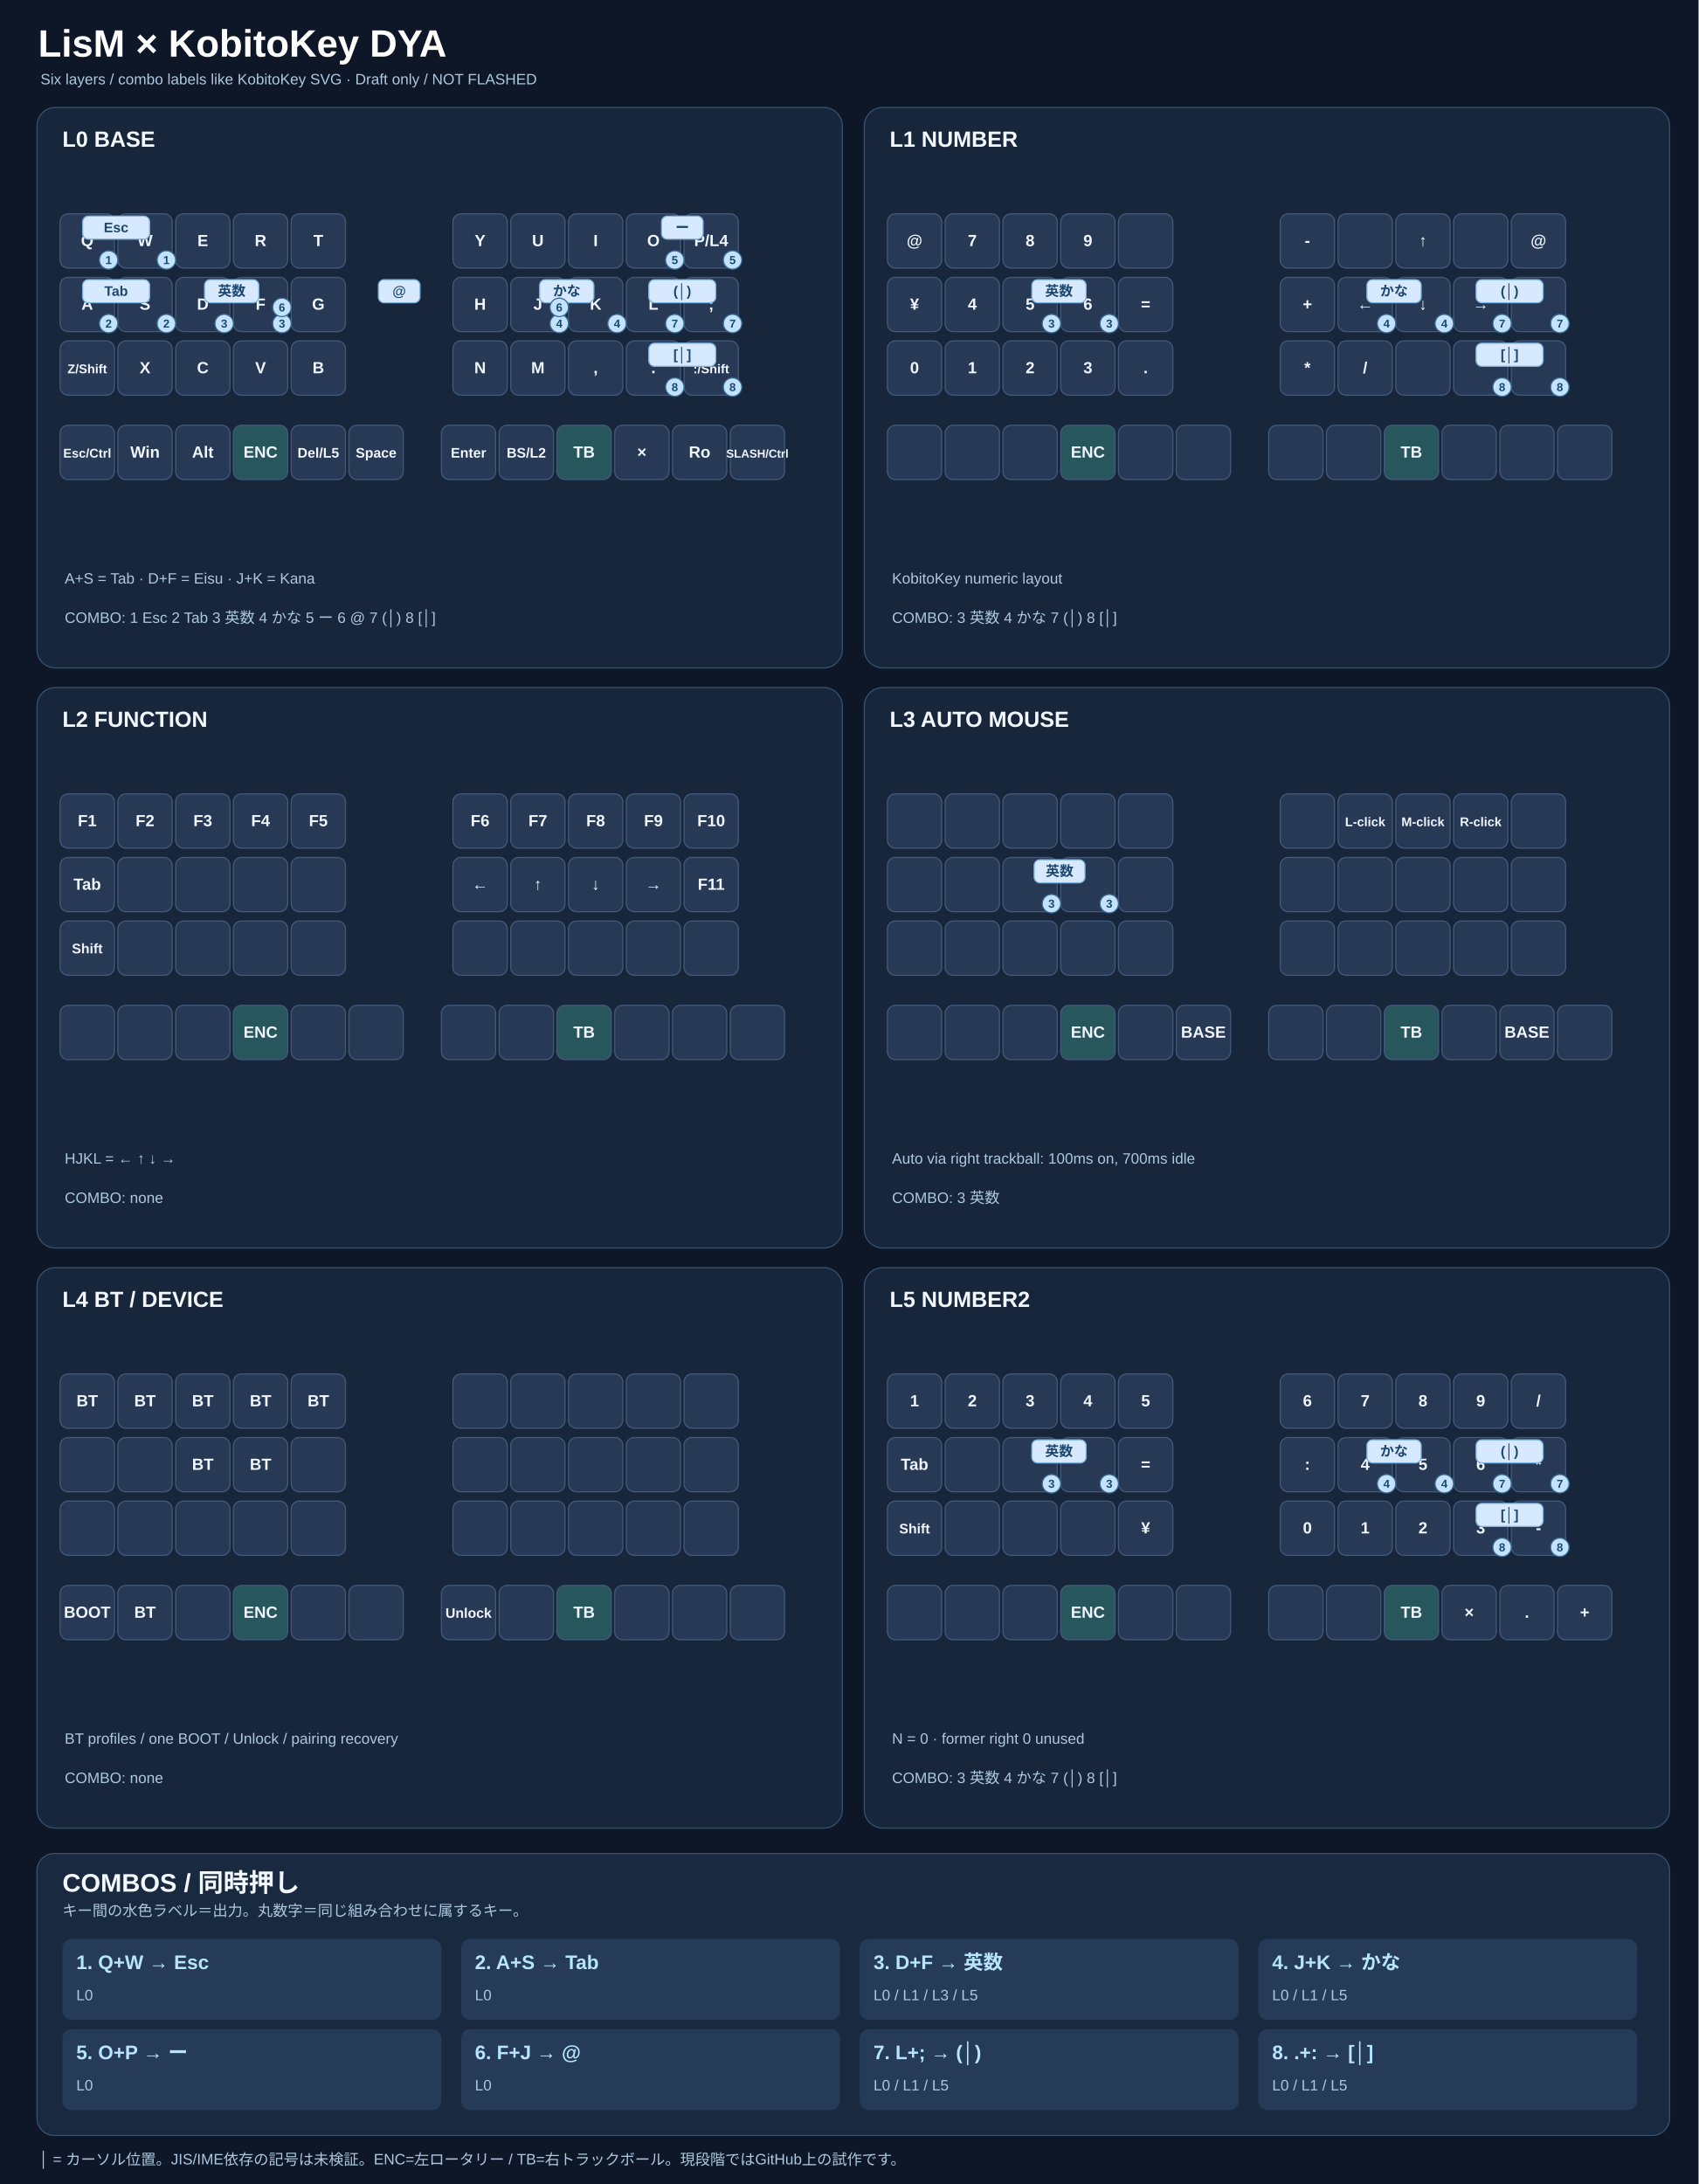
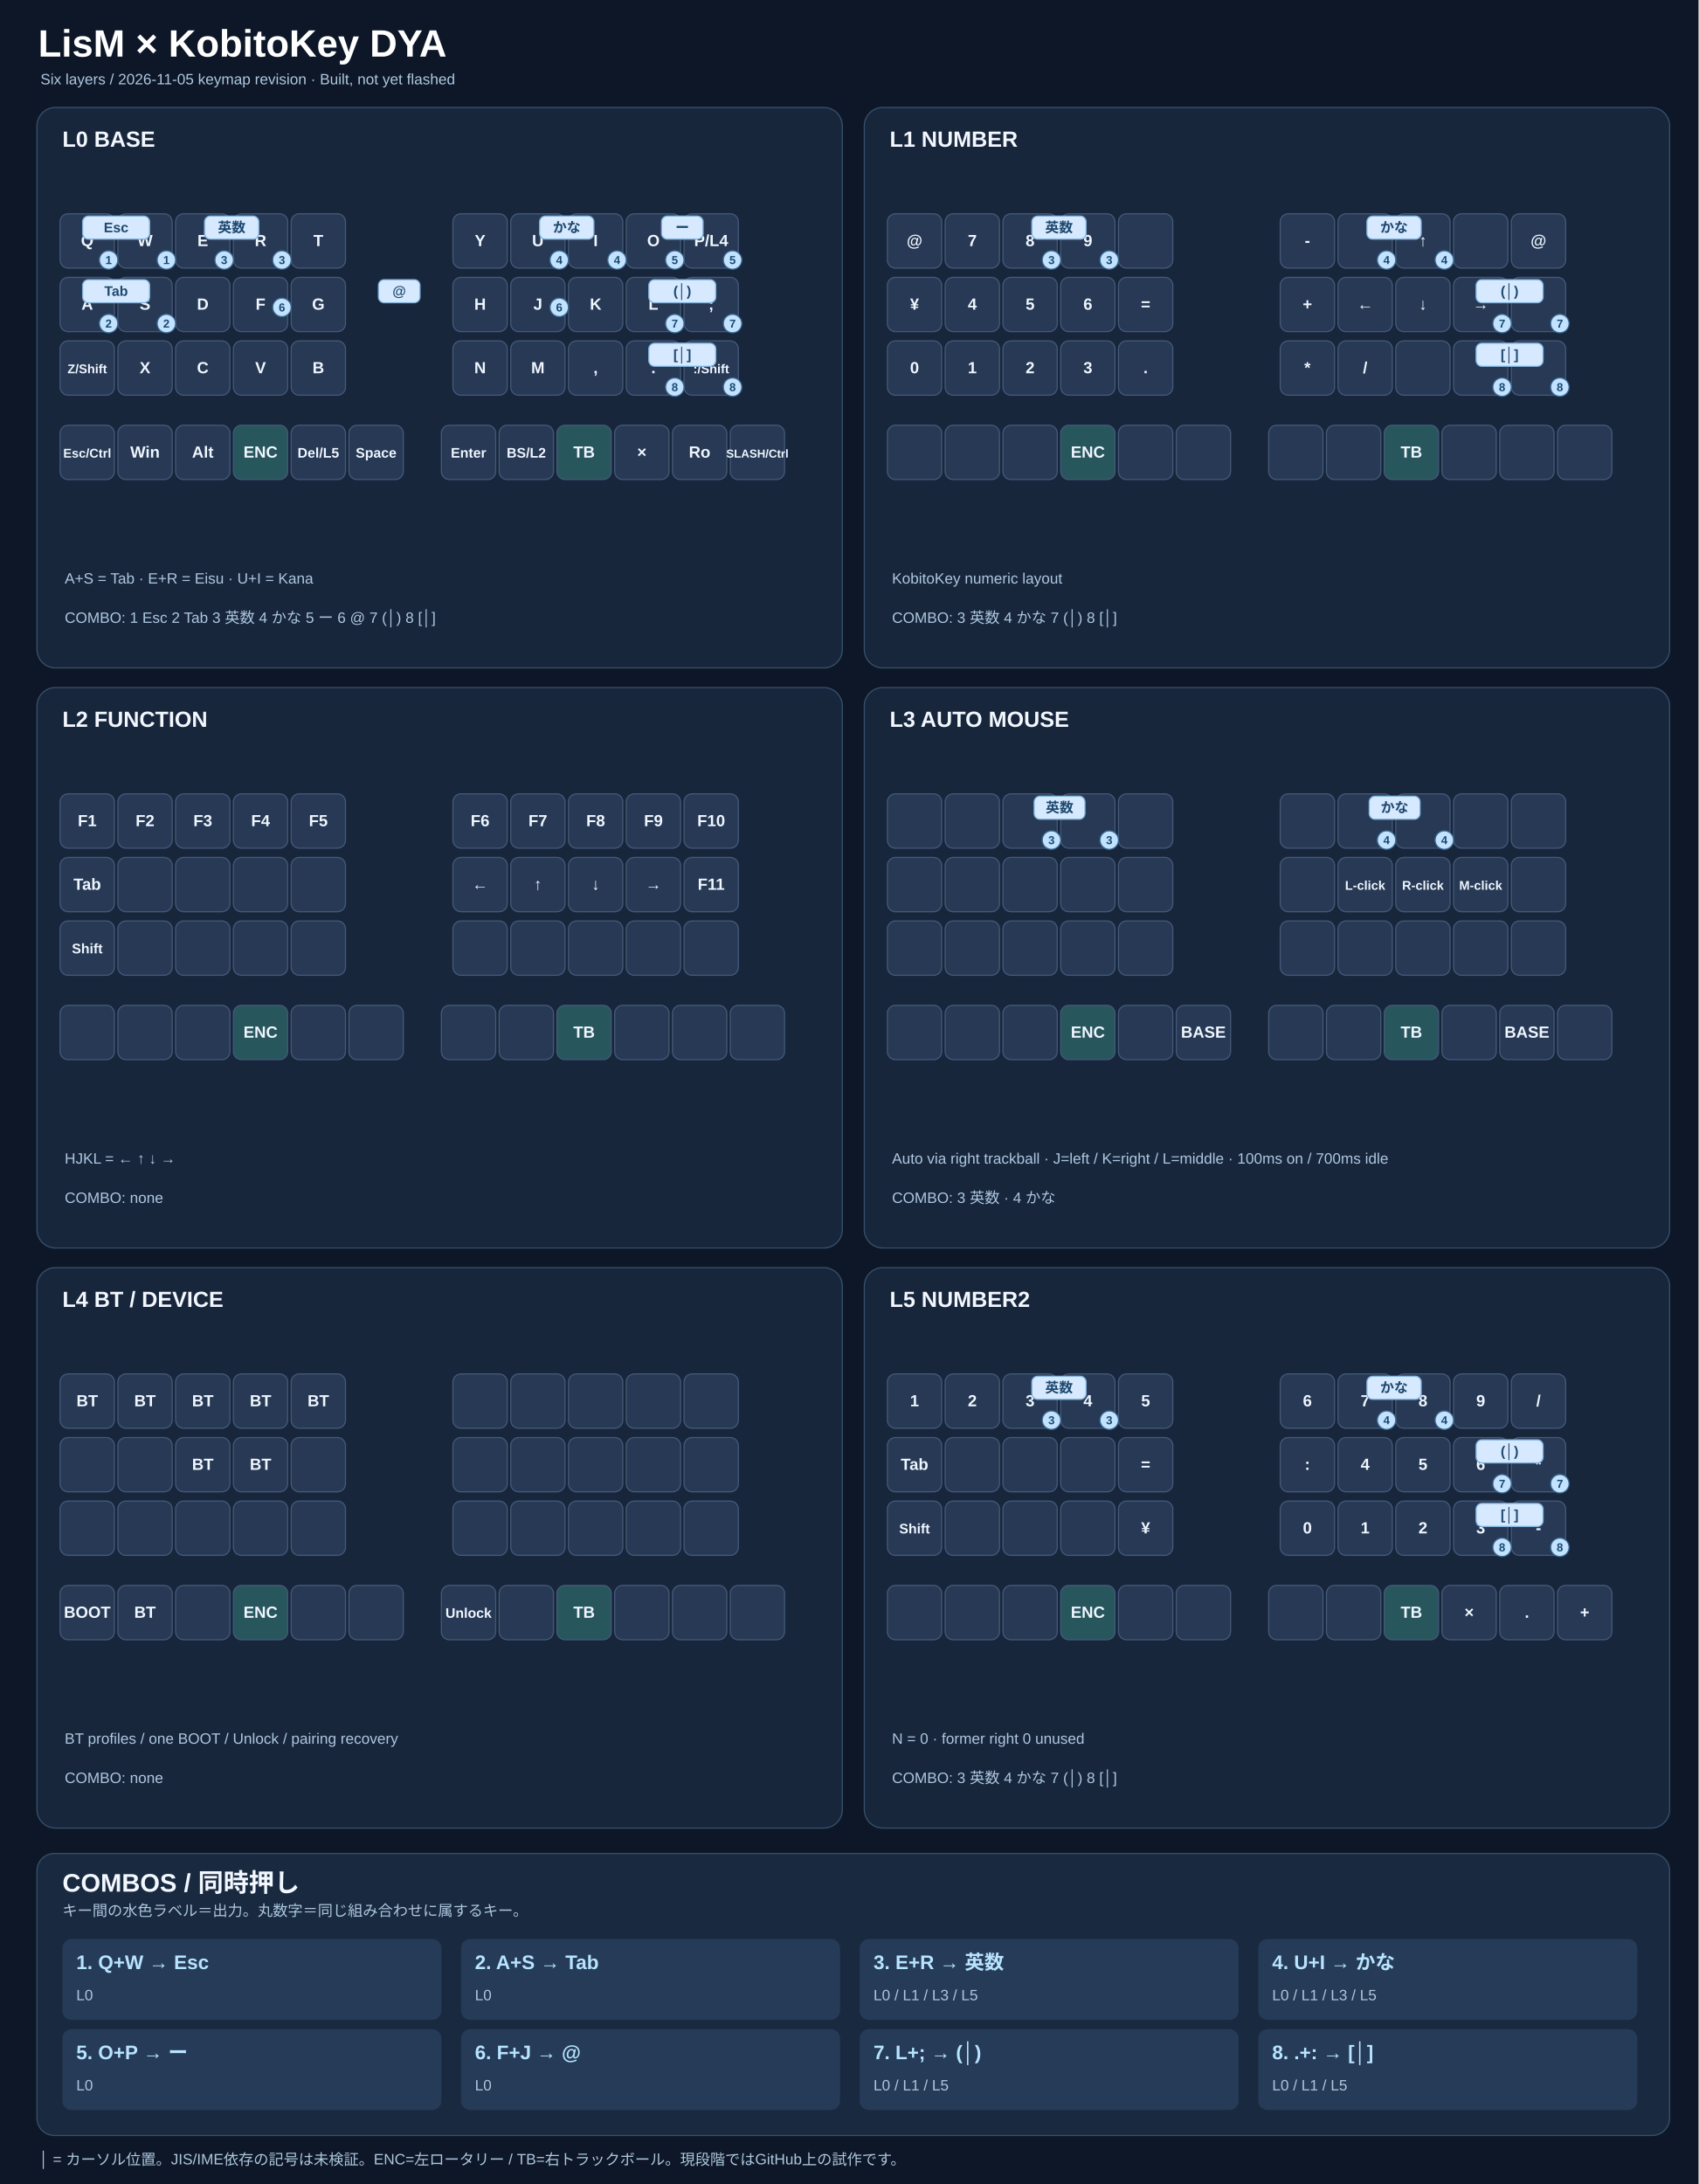
<svg xmlns="http://www.w3.org/2000/svg" width="1470" height="1890" viewBox="0 0 1470 1890">
  <style>text{font-family:Arial,"Meiryo",sans-serif}.k{fill:#eff6ff;font-size:14px;font-weight:600;text-anchor:middle}.a{fill:#adc8df;font-size:13px}.ch{fill:#d6e9ff;stroke:#7db1dd}.ct{fill:#1e486d;font-size:12px;font-weight:bold;text-anchor:middle}</style>
  <rect width="1470" height="1890" fill="#0e1728" />
  <text x="33" y="49" font-size="33" font-weight="bold" fill="white">LisM × KobitoKey DYA</text>
-   <text x="35" y="73" class="a">Six layers / combo labels like KobitoKey SVG · Draft only / NOT FLASHED</text>
+   <text x="35" y="73" class="a">Six layers / 2026-11-05 keymap revision · Built, not yet flashed</text>
  <defs>
    <g id="board">
      <rect x="20" y="92" width="47" height="47" rx="7" fill="#273954" stroke="#435979" />
      <rect x="70" y="92" width="47" height="47" rx="7" fill="#273954" stroke="#435979" />
      <rect x="120" y="92" width="47" height="47" rx="7" fill="#273954" stroke="#435979" />
      <rect x="170" y="92" width="47" height="47" rx="7" fill="#273954" stroke="#435979" />
      <rect x="220" y="92" width="47" height="47" rx="7" fill="#273954" stroke="#435979" />
      <rect x="360" y="92" width="47" height="47" rx="7" fill="#273954" stroke="#435979" />
      <rect x="410" y="92" width="47" height="47" rx="7" fill="#273954" stroke="#435979" />
      <rect x="460" y="92" width="47" height="47" rx="7" fill="#273954" stroke="#435979" />
      <rect x="510" y="92" width="47" height="47" rx="7" fill="#273954" stroke="#435979" />
      <rect x="560" y="92" width="47" height="47" rx="7" fill="#273954" stroke="#435979" />
      <rect x="20" y="147" width="47" height="47" rx="7" fill="#273954" stroke="#435979" />
      <rect x="70" y="147" width="47" height="47" rx="7" fill="#273954" stroke="#435979" />
      <rect x="120" y="147" width="47" height="47" rx="7" fill="#273954" stroke="#435979" />
      <rect x="170" y="147" width="47" height="47" rx="7" fill="#273954" stroke="#435979" />
      <rect x="220" y="147" width="47" height="47" rx="7" fill="#273954" stroke="#435979" />
      <rect x="360" y="147" width="47" height="47" rx="7" fill="#273954" stroke="#435979" />
      <rect x="410" y="147" width="47" height="47" rx="7" fill="#273954" stroke="#435979" />
      <rect x="460" y="147" width="47" height="47" rx="7" fill="#273954" stroke="#435979" />
      <rect x="510" y="147" width="47" height="47" rx="7" fill="#273954" stroke="#435979" />
      <rect x="560" y="147" width="47" height="47" rx="7" fill="#273954" stroke="#435979" />
      <rect x="20" y="202" width="47" height="47" rx="7" fill="#273954" stroke="#435979" />
      <rect x="70" y="202" width="47" height="47" rx="7" fill="#273954" stroke="#435979" />
      <rect x="120" y="202" width="47" height="47" rx="7" fill="#273954" stroke="#435979" />
      <rect x="170" y="202" width="47" height="47" rx="7" fill="#273954" stroke="#435979" />
      <rect x="220" y="202" width="47" height="47" rx="7" fill="#273954" stroke="#435979" />
      <rect x="360" y="202" width="47" height="47" rx="7" fill="#273954" stroke="#435979" />
      <rect x="410" y="202" width="47" height="47" rx="7" fill="#273954" stroke="#435979" />
      <rect x="460" y="202" width="47" height="47" rx="7" fill="#273954" stroke="#435979" />
      <rect x="510" y="202" width="47" height="47" rx="7" fill="#273954" stroke="#435979" />
      <rect x="560" y="202" width="47" height="47" rx="7" fill="#273954" stroke="#435979" />
      <rect x="20" y="275" width="47" height="47" rx="7" fill="#273954" stroke="#435979" />
      <rect x="70" y="275" width="47" height="47" rx="7" fill="#273954" stroke="#435979" />
      <rect x="120" y="275" width="47" height="47" rx="7" fill="#273954" stroke="#435979" />
      <rect x="170" y="275" width="47" height="47" rx="7" fill="#28565d" stroke="#435979" />
      <rect x="220" y="275" width="47" height="47" rx="7" fill="#273954" stroke="#435979" />
      <rect x="270" y="275" width="47" height="47" rx="7" fill="#273954" stroke="#435979" />
      <rect x="350" y="275" width="47" height="47" rx="7" fill="#273954" stroke="#435979" />
      <rect x="400" y="275" width="47" height="47" rx="7" fill="#273954" stroke="#435979" />
      <rect x="450" y="275" width="47" height="47" rx="7" fill="#28565d" stroke="#435979" />
      <rect x="500" y="275" width="47" height="47" rx="7" fill="#273954" stroke="#435979" />
      <rect x="550" y="275" width="47" height="47" rx="7" fill="#273954" stroke="#435979" />
      <rect x="600" y="275" width="47" height="47" rx="7" fill="#273954" stroke="#435979" />
    </g>
  </defs>
  <g transform="translate(32,93)">
    <rect width="697" height="485" rx="16" fill="#18263c" stroke="#35516a" />
    <text x="22" y="34" font-size="19" fill="#f3f8ff" font-weight="bold">L0 BASE</text>
    <use href="#board" />
    <text x="43.5" y="120" class="k" style="font-size:14px">Q</text>
    <text x="93.5" y="120" class="k" style="font-size:14px">W</text>
    <text x="143.5" y="120" class="k" style="font-size:14px">E</text>
    <text x="193.5" y="120" class="k" style="font-size:14px">R</text>
    <text x="243.5" y="120" class="k" style="font-size:14px">T</text>
    <text x="383.5" y="120" class="k" style="font-size:14px">Y</text>
    <text x="433.5" y="120" class="k" style="font-size:14px">U</text>
    <text x="483.5" y="120" class="k" style="font-size:14px">I</text>
    <text x="533.5" y="120" class="k" style="font-size:14px">O</text>
    <text x="583.5" y="120" class="k" style="font-size:14px">P/L4</text>
    <text x="43.5" y="175" class="k" style="font-size:14px">A</text>
    <text x="93.5" y="175" class="k" style="font-size:14px">S</text>
    <text x="143.5" y="175" class="k" style="font-size:14px">D</text>
    <text x="193.5" y="175" class="k" style="font-size:14px">F</text>
    <text x="243.5" y="175" class="k" style="font-size:14px">G</text>
    <text x="383.5" y="175" class="k" style="font-size:14px">H</text>
    <text x="433.5" y="175" class="k" style="font-size:14px">J</text>
    <text x="483.5" y="175" class="k" style="font-size:14px">K</text>
    <text x="533.5" y="175" class="k" style="font-size:14px">L</text>
    <text x="583.5" y="175" class="k" style="font-size:14px">;</text>
    <text x="43.5" y="230" class="k" style="font-size:11px">Z/Shift</text>
    <text x="93.5" y="230" class="k" style="font-size:14px">X</text>
    <text x="143.5" y="230" class="k" style="font-size:14px">C</text>
    <text x="193.5" y="230" class="k" style="font-size:14px">V</text>
    <text x="243.5" y="230" class="k" style="font-size:14px">B</text>
    <text x="383.5" y="230" class="k" style="font-size:14px">N</text>
    <text x="433.5" y="230" class="k" style="font-size:14px">M</text>
    <text x="483.5" y="230" class="k" style="font-size:14px">,</text>
    <text x="533.5" y="230" class="k" style="font-size:14px">.</text>
    <text x="583.5" y="230" class="k" style="font-size:11px">:/Shift</text>
    <text x="43.5" y="303" class="k" style="font-size:11px">Esc/Ctrl</text>
    <text x="93.5" y="303" class="k" style="font-size:14px">Win</text>
    <text x="143.5" y="303" class="k" style="font-size:14px">Alt</text>
    <text x="193.5" y="303" class="k" style="font-size:14px">ENC</text>
    <text x="243.5" y="303" class="k" style="font-size:12px">Del/L5</text>
    <text x="293.5" y="303" class="k" style="font-size:12px">Space</text>
    <text x="373.5" y="303" class="k" style="font-size:12px">Enter</text>
    <text x="423.5" y="303" class="k" style="font-size:12px">BS/L2</text>
    <text x="473.5" y="303" class="k" style="font-size:14px">TB</text>
    <text x="523.5" y="303" class="k" style="font-size:14px">×</text>
    <text x="573.5" y="303" class="k" style="font-size:14px">Ro</text>
    <text x="623.5" y="303" class="k" style="font-size:10px">SLASH/Ctrl</text>
-     <text x="24" y="412" class="a">A+S = Tab · D+F = Eisu · J+K = Kana</text>
+     <text x="24" y="412" class="a">A+S = Tab · E+R = Eisu · U+I = Kana</text>
    <text x="24" y="446" class="a">COMBO: 1 Esc   2 Tab   3 英数   4 かな   5 ー   6 @   7 (│)   8 [│]</text>
  </g>
  <g transform="translate(748,93)">
    <rect width="697" height="485" rx="16" fill="#18263c" stroke="#35516a" />
    <text x="22" y="34" font-size="19" fill="#f3f8ff" font-weight="bold">L1 NUMBER</text>
    <use href="#board" />
    <text x="43.5" y="120" class="k" style="font-size:14px">@</text>
    <text x="93.5" y="120" class="k" style="font-size:14px">7</text>
    <text x="143.5" y="120" class="k" style="font-size:14px">8</text>
    <text x="193.5" y="120" class="k" style="font-size:14px">9</text>
    <text x="383.5" y="120" class="k" style="font-size:14px">-</text>
    <text x="483.5" y="120" class="k" style="font-size:14px">↑</text>
    <text x="583.5" y="120" class="k" style="font-size:14px">@</text>
    <text x="43.5" y="175" class="k" style="font-size:14px">¥</text>
    <text x="93.5" y="175" class="k" style="font-size:14px">4</text>
    <text x="143.5" y="175" class="k" style="font-size:14px">5</text>
    <text x="193.5" y="175" class="k" style="font-size:14px">6</text>
    <text x="243.5" y="175" class="k" style="font-size:14px">=</text>
    <text x="383.5" y="175" class="k" style="font-size:14px">+</text>
    <text x="433.5" y="175" class="k" style="font-size:14px">←</text>
    <text x="483.5" y="175" class="k" style="font-size:14px">↓</text>
    <text x="533.5" y="175" class="k" style="font-size:14px">→</text>
    <text x="43.5" y="230" class="k" style="font-size:14px">0</text>
    <text x="93.5" y="230" class="k" style="font-size:14px">1</text>
    <text x="143.5" y="230" class="k" style="font-size:14px">2</text>
    <text x="193.5" y="230" class="k" style="font-size:14px">3</text>
    <text x="243.5" y="230" class="k" style="font-size:14px">.</text>
    <text x="383.5" y="230" class="k" style="font-size:14px">*</text>
    <text x="433.5" y="230" class="k" style="font-size:14px">/</text>
    <text x="193.5" y="303" class="k" style="font-size:14px">ENC</text>
    <text x="473.5" y="303" class="k" style="font-size:14px">TB</text>
    <text x="24" y="412" class="a">KobitoKey numeric layout</text>
    <text x="24" y="446" class="a">COMBO: 3 英数   4 かな   7 (│)   8 [│]</text>
  </g>
  <g transform="translate(32,595)">
    <rect width="697" height="485" rx="16" fill="#18263c" stroke="#35516a" />
    <text x="22" y="34" font-size="19" fill="#f3f8ff" font-weight="bold">L2 FUNCTION</text>
    <use href="#board" />
    <text x="43.5" y="120" class="k" style="font-size:14px">F1</text>
    <text x="93.5" y="120" class="k" style="font-size:14px">F2</text>
    <text x="143.5" y="120" class="k" style="font-size:14px">F3</text>
    <text x="193.5" y="120" class="k" style="font-size:14px">F4</text>
    <text x="243.5" y="120" class="k" style="font-size:14px">F5</text>
    <text x="383.5" y="120" class="k" style="font-size:14px">F6</text>
    <text x="433.5" y="120" class="k" style="font-size:14px">F7</text>
    <text x="483.5" y="120" class="k" style="font-size:14px">F8</text>
    <text x="533.5" y="120" class="k" style="font-size:14px">F9</text>
    <text x="583.5" y="120" class="k" style="font-size:14px">F10</text>
    <text x="43.5" y="175" class="k" style="font-size:14px">Tab</text>
    <text x="383.5" y="175" class="k" style="font-size:14px">←</text>
    <text x="433.5" y="175" class="k" style="font-size:14px">↑</text>
    <text x="483.5" y="175" class="k" style="font-size:14px">↓</text>
    <text x="533.5" y="175" class="k" style="font-size:14px">→</text>
    <text x="583.5" y="175" class="k" style="font-size:14px">F11</text>
    <text x="43.5" y="230" class="k" style="font-size:12px">Shift</text>
    <text x="193.5" y="303" class="k" style="font-size:14px">ENC</text>
    <text x="473.5" y="303" class="k" style="font-size:14px">TB</text>
    <text x="24" y="412" class="a">HJKL = ← ↑ ↓ →</text>
    <text x="24" y="446" class="a">COMBO: none</text>
  </g>
  <g transform="translate(748,595)">
    <rect width="697" height="485" rx="16" fill="#18263c" stroke="#35516a" />
    <text x="22" y="34" font-size="19" fill="#f3f8ff" font-weight="bold">L3 AUTO MOUSE</text>
    <use href="#board" />
-     <text x="433.5" y="120" class="k" style="font-size:11px">L-click</text>
-     <text x="483.5" y="120" class="k" style="font-size:11px">M-click</text>
-     <text x="533.5" y="120" class="k" style="font-size:11px">R-click</text>
+     <text x="433.5" y="175" class="k" style="font-size:11px">L-click</text>
+     <text x="483.5" y="175" class="k" style="font-size:11px">R-click</text>
+     <text x="533.5" y="175" class="k" style="font-size:11px">M-click</text>
    <text x="193.5" y="303" class="k" style="font-size:14px">ENC</text>
    <text x="293.5" y="303" class="k" style="font-size:14px">BASE</text>
    <text x="473.5" y="303" class="k" style="font-size:14px">TB</text>
    <text x="573.5" y="303" class="k" style="font-size:14px">BASE</text>
-     <text x="24" y="412" class="a">Auto via right trackball: 100ms on, 700ms idle</text>
-     <text x="24" y="446" class="a">COMBO: 3 英数</text>
+     <text x="24" y="412" class="a">Auto via right trackball · J=left / K=right / L=middle · 100ms on / 700ms idle</text>
+     <text x="24" y="446" class="a">COMBO: 3 英数 · 4 かな</text>
  </g>
  <g transform="translate(32,1097)">
    <rect width="697" height="485" rx="16" fill="#18263c" stroke="#35516a" />
    <text x="22" y="34" font-size="19" fill="#f3f8ff" font-weight="bold">L4 BT / DEVICE</text>
    <use href="#board" />
    <text x="43.5" y="120" class="k" style="font-size:14px">BT</text>
    <text x="93.5" y="120" class="k" style="font-size:14px">BT</text>
    <text x="143.5" y="120" class="k" style="font-size:14px">BT</text>
    <text x="193.5" y="120" class="k" style="font-size:14px">BT</text>
    <text x="243.5" y="120" class="k" style="font-size:14px">BT</text>
    <text x="143.5" y="175" class="k" style="font-size:14px">BT</text>
    <text x="193.5" y="175" class="k" style="font-size:14px">BT</text>
    <text x="43.5" y="303" class="k" style="font-size:14px">BOOT</text>
    <text x="93.5" y="303" class="k" style="font-size:14px">BT</text>
    <text x="193.5" y="303" class="k" style="font-size:14px">ENC</text>
    <text x="373.5" y="303" class="k" style="font-size:12px">Unlock</text>
    <text x="473.5" y="303" class="k" style="font-size:14px">TB</text>
    <text x="24" y="412" class="a">BT profiles / one BOOT / Unlock / pairing recovery</text>
    <text x="24" y="446" class="a">COMBO: none</text>
  </g>
  <g transform="translate(748,1097)">
    <rect width="697" height="485" rx="16" fill="#18263c" stroke="#35516a" />
    <text x="22" y="34" font-size="19" fill="#f3f8ff" font-weight="bold">L5 NUMBER2</text>
    <use href="#board" />
    <text x="43.5" y="120" class="k" style="font-size:14px">1</text>
    <text x="93.5" y="120" class="k" style="font-size:14px">2</text>
    <text x="143.5" y="120" class="k" style="font-size:14px">3</text>
    <text x="193.5" y="120" class="k" style="font-size:14px">4</text>
    <text x="243.5" y="120" class="k" style="font-size:14px">5</text>
    <text x="383.5" y="120" class="k" style="font-size:14px">6</text>
    <text x="433.5" y="120" class="k" style="font-size:14px">7</text>
    <text x="483.5" y="120" class="k" style="font-size:14px">8</text>
    <text x="533.5" y="120" class="k" style="font-size:14px">9</text>
    <text x="583.5" y="120" class="k" style="font-size:14px">/</text>
    <text x="43.5" y="175" class="k" style="font-size:14px">Tab</text>
    <text x="243.5" y="175" class="k" style="font-size:14px">=</text>
    <text x="383.5" y="175" class="k" style="font-size:14px">:</text>
    <text x="433.5" y="175" class="k" style="font-size:14px">4</text>
    <text x="483.5" y="175" class="k" style="font-size:14px">5</text>
    <text x="533.5" y="175" class="k" style="font-size:14px">6</text>
    <text x="583.5" y="175" class="k" style="font-size:14px">*</text>
    <text x="43.5" y="230" class="k" style="font-size:12px">Shift</text>
    <text x="243.5" y="230" class="k" style="font-size:14px">¥</text>
    <text x="383.5" y="230" class="k" style="font-size:14px">0</text>
    <text x="433.5" y="230" class="k" style="font-size:14px">1</text>
    <text x="483.5" y="230" class="k" style="font-size:14px">2</text>
    <text x="533.5" y="230" class="k" style="font-size:14px">3</text>
    <text x="583.5" y="230" class="k" style="font-size:14px">-</text>
    <text x="193.5" y="303" class="k" style="font-size:14px">ENC</text>
    <text x="473.5" y="303" class="k" style="font-size:14px">TB</text>
    <text x="523.5" y="303" class="k" style="font-size:14px">×</text>
    <text x="573.5" y="303" class="k" style="font-size:14px">.</text>
    <text x="623.5" y="303" class="k" style="font-size:14px">+</text>
    <text x="24" y="412" class="a">N = 0 · former right 0 unused</text>
    <text x="24" y="446" class="a">COMBO: 3 英数   4 かな   7 (│)   8 [│]</text>
  </g>
  <rect x="71.5" y="187" width="58" height="20" rx="5" class="ch" />
  <text x="100.5" y="201" class="ct">Esc</text>
  <rect x="71.5" y="242" width="58" height="20" rx="5" class="ch" />
  <text x="100.5" y="256" class="ct">Tab</text>
-   <rect x="177" y="242" width="47" height="20" rx="5" class="ch" />
-   <text x="200.5" y="256" class="ct">英数</text>
-   <rect x="467" y="242" width="47" height="20" rx="5" class="ch" />
-   <text x="490.5" y="256" class="ct">かな</text>
+   <rect x="177" y="187" width="47" height="20" rx="5" class="ch" />
+   <text x="200.5" y="201" class="ct">英数</text>
+   <rect x="467" y="187" width="47" height="20" rx="5" class="ch" />
+   <text x="490.5" y="201" class="ct">かな</text>
  <rect x="572.5" y="187" width="36" height="20" rx="5" class="ch" />
  <text x="590.5" y="201" class="ct">ー</text>
  <rect x="327.5" y="242" width="36" height="20" rx="5" class="ch" />
  <text x="345.5" y="256" class="ct">@</text>
  <rect x="561.5" y="242" width="58" height="20" rx="5" class="ch" />
  <text x="590.5" y="256" class="ct">(│)</text>
  <rect x="561.5" y="297" width="58" height="20" rx="5" class="ch" />
  <text x="590.5" y="311" class="ct">[│]</text>
  <circle cx="94" cy="225" r="8" fill="#c3e2ff" stroke="#396a93" />
  <text x="94" y="228.5" fill="#164a70" font-size="10" font-weight="bold" text-anchor="middle">1</text>
  <circle cx="144" cy="225" r="8" fill="#c3e2ff" stroke="#396a93" />
  <text x="144" y="228.5" fill="#164a70" font-size="10" font-weight="bold" text-anchor="middle">1</text>
  <circle cx="584" cy="225" r="8" fill="#c3e2ff" stroke="#396a93" />
  <text x="584" y="228.5" fill="#164a70" font-size="10" font-weight="bold" text-anchor="middle">5</text>
  <circle cx="634" cy="225" r="8" fill="#c3e2ff" stroke="#396a93" />
  <text x="634" y="228.5" fill="#164a70" font-size="10" font-weight="bold" text-anchor="middle">5</text>
  <circle cx="94" cy="280" r="8" fill="#c3e2ff" stroke="#396a93" />
  <text x="94" y="283.5" fill="#164a70" font-size="10" font-weight="bold" text-anchor="middle">2</text>
  <circle cx="144" cy="280" r="8" fill="#c3e2ff" stroke="#396a93" />
  <text x="144" y="283.5" fill="#164a70" font-size="10" font-weight="bold" text-anchor="middle">2</text>
-   <circle cx="194" cy="280" r="8" fill="#c3e2ff" stroke="#396a93" />
-   <text x="194" y="283.5" fill="#164a70" font-size="10" font-weight="bold" text-anchor="middle">3</text>
-   <circle cx="244" cy="280" r="8" fill="#c3e2ff" stroke="#396a93" />
-   <text x="244" y="283.5" fill="#164a70" font-size="10" font-weight="bold" text-anchor="middle">3</text>
+   <circle cx="194" cy="225" r="8" fill="#c3e2ff" stroke="#396a93" />
+   <text x="194" y="228.5" fill="#164a70" font-size="10" font-weight="bold" text-anchor="middle">3</text>
+   <circle cx="244" cy="225" r="8" fill="#c3e2ff" stroke="#396a93" />
+   <text x="244" y="228.5" fill="#164a70" font-size="10" font-weight="bold" text-anchor="middle">3</text>
  <circle cx="244" cy="266" r="8" fill="#c3e2ff" stroke="#396a93" />
  <text x="244" y="269.5" fill="#164a70" font-size="10" font-weight="bold" text-anchor="middle">6</text>
-   <circle cx="484" cy="280" r="8" fill="#c3e2ff" stroke="#396a93" />
-   <text x="484" y="283.5" fill="#164a70" font-size="10" font-weight="bold" text-anchor="middle">4</text>
+   <circle cx="484" cy="225" r="8" fill="#c3e2ff" stroke="#396a93" />
+   <text x="484" y="228.5" fill="#164a70" font-size="10" font-weight="bold" text-anchor="middle">4</text>
  <circle cx="484" cy="266" r="8" fill="#c3e2ff" stroke="#396a93" />
  <text x="484" y="269.5" fill="#164a70" font-size="10" font-weight="bold" text-anchor="middle">6</text>
-   <circle cx="534" cy="280" r="8" fill="#c3e2ff" stroke="#396a93" />
-   <text x="534" y="283.5" fill="#164a70" font-size="10" font-weight="bold" text-anchor="middle">4</text>
+   <circle cx="534" cy="225" r="8" fill="#c3e2ff" stroke="#396a93" />
+   <text x="534" y="228.5" fill="#164a70" font-size="10" font-weight="bold" text-anchor="middle">4</text>
  <circle cx="584" cy="280" r="8" fill="#c3e2ff" stroke="#396a93" />
  <text x="584" y="283.5" fill="#164a70" font-size="10" font-weight="bold" text-anchor="middle">7</text>
  <circle cx="634" cy="280" r="8" fill="#c3e2ff" stroke="#396a93" />
  <text x="634" y="283.5" fill="#164a70" font-size="10" font-weight="bold" text-anchor="middle">7</text>
  <circle cx="584" cy="335" r="8" fill="#c3e2ff" stroke="#396a93" />
  <text x="584" y="338.5" fill="#164a70" font-size="10" font-weight="bold" text-anchor="middle">8</text>
  <circle cx="634" cy="335" r="8" fill="#c3e2ff" stroke="#396a93" />
  <text x="634" y="338.5" fill="#164a70" font-size="10" font-weight="bold" text-anchor="middle">8</text>
-   <rect x="893" y="242" width="47" height="20" rx="5" class="ch" />
-   <text x="916.5" y="256" class="ct">英数</text>
-   <rect x="1183" y="242" width="47" height="20" rx="5" class="ch" />
-   <text x="1206.5" y="256" class="ct">かな</text>
+   <rect x="893" y="187" width="47" height="20" rx="5" class="ch" />
+   <text x="916.5" y="201" class="ct">英数</text>
+   <rect x="1183" y="187" width="47" height="20" rx="5" class="ch" />
+   <text x="1206.5" y="201" class="ct">かな</text>
  <rect x="1277.5" y="242" width="58" height="20" rx="5" class="ch" />
  <text x="1306.5" y="256" class="ct">(│)</text>
  <rect x="1277.5" y="297" width="58" height="20" rx="5" class="ch" />
  <text x="1306.5" y="311" class="ct">[│]</text>
-   <circle cx="910" cy="280" r="8" fill="#c3e2ff" stroke="#396a93" />
-   <text x="910" y="283.5" fill="#164a70" font-size="10" font-weight="bold" text-anchor="middle">3</text>
-   <circle cx="960" cy="280" r="8" fill="#c3e2ff" stroke="#396a93" />
-   <text x="960" y="283.5" fill="#164a70" font-size="10" font-weight="bold" text-anchor="middle">3</text>
-   <circle cx="1200" cy="280" r="8" fill="#c3e2ff" stroke="#396a93" />
-   <text x="1200" y="283.5" fill="#164a70" font-size="10" font-weight="bold" text-anchor="middle">4</text>
-   <circle cx="1250" cy="280" r="8" fill="#c3e2ff" stroke="#396a93" />
-   <text x="1250" y="283.5" fill="#164a70" font-size="10" font-weight="bold" text-anchor="middle">4</text>
+   <circle cx="910" cy="225" r="8" fill="#c3e2ff" stroke="#396a93" />
+   <text x="910" y="228.5" fill="#164a70" font-size="10" font-weight="bold" text-anchor="middle">3</text>
+   <circle cx="960" cy="225" r="8" fill="#c3e2ff" stroke="#396a93" />
+   <text x="960" y="228.5" fill="#164a70" font-size="10" font-weight="bold" text-anchor="middle">3</text>
+   <circle cx="1200" cy="225" r="8" fill="#c3e2ff" stroke="#396a93" />
+   <text x="1200" y="228.5" fill="#164a70" font-size="10" font-weight="bold" text-anchor="middle">4</text>
+   <circle cx="1250" cy="225" r="8" fill="#c3e2ff" stroke="#396a93" />
+   <text x="1250" y="228.5" fill="#164a70" font-size="10" font-weight="bold" text-anchor="middle">4</text>
  <circle cx="1300" cy="280" r="8" fill="#c3e2ff" stroke="#396a93" />
  <text x="1300" y="283.5" fill="#164a70" font-size="10" font-weight="bold" text-anchor="middle">7</text>
  <circle cx="1350" cy="280" r="8" fill="#c3e2ff" stroke="#396a93" />
  <text x="1350" y="283.5" fill="#164a70" font-size="10" font-weight="bold" text-anchor="middle">7</text>
  <circle cx="1300" cy="335" r="8" fill="#c3e2ff" stroke="#396a93" />
  <text x="1300" y="338.5" fill="#164a70" font-size="10" font-weight="bold" text-anchor="middle">8</text>
  <circle cx="1350" cy="335" r="8" fill="#c3e2ff" stroke="#396a93" />
  <text x="1350" y="338.5" fill="#164a70" font-size="10" font-weight="bold" text-anchor="middle">8</text>
-   <rect x="893" y="1246" width="47" height="20" rx="5" class="ch" />
-   <text x="916.5" y="1260" class="ct">英数</text>
-   <rect x="1183" y="1246" width="47" height="20" rx="5" class="ch" />
-   <text x="1206.5" y="1260" class="ct">かな</text>
+   <rect x="893" y="1191" width="47" height="20" rx="5" class="ch" />
+   <text x="916.5" y="1205" class="ct">英数</text>
+   <rect x="1183" y="1191" width="47" height="20" rx="5" class="ch" />
+   <text x="1206.5" y="1205" class="ct">かな</text>
  <rect x="1277.5" y="1246" width="58" height="20" rx="5" class="ch" />
  <text x="1306.5" y="1260" class="ct">(│)</text>
  <rect x="1277.5" y="1301" width="58" height="20" rx="5" class="ch" />
  <text x="1306.5" y="1315" class="ct">[│]</text>
-   <circle cx="910" cy="1284" r="8" fill="#c3e2ff" stroke="#396a93" />
-   <text x="910" y="1287.5" fill="#164a70" font-size="10" font-weight="bold" text-anchor="middle">3</text>
-   <circle cx="960" cy="1284" r="8" fill="#c3e2ff" stroke="#396a93" />
-   <text x="960" y="1287.5" fill="#164a70" font-size="10" font-weight="bold" text-anchor="middle">3</text>
-   <circle cx="1200" cy="1284" r="8" fill="#c3e2ff" stroke="#396a93" />
-   <text x="1200" y="1287.5" fill="#164a70" font-size="10" font-weight="bold" text-anchor="middle">4</text>
-   <circle cx="1250" cy="1284" r="8" fill="#c3e2ff" stroke="#396a93" />
-   <text x="1250" y="1287.5" fill="#164a70" font-size="10" font-weight="bold" text-anchor="middle">4</text>
+   <circle cx="910" cy="1229" r="8" fill="#c3e2ff" stroke="#396a93" />
+   <text x="910" y="1232.5" fill="#164a70" font-size="10" font-weight="bold" text-anchor="middle">3</text>
+   <circle cx="960" cy="1229" r="8" fill="#c3e2ff" stroke="#396a93" />
+   <text x="960" y="1232.5" fill="#164a70" font-size="10" font-weight="bold" text-anchor="middle">3</text>
+   <circle cx="1200" cy="1229" r="8" fill="#c3e2ff" stroke="#396a93" />
+   <text x="1200" y="1232.5" fill="#164a70" font-size="10" font-weight="bold" text-anchor="middle">4</text>
+   <circle cx="1250" cy="1229" r="8" fill="#c3e2ff" stroke="#396a93" />
+   <text x="1250" y="1232.5" fill="#164a70" font-size="10" font-weight="bold" text-anchor="middle">4</text>
  <circle cx="1300" cy="1284" r="8" fill="#c3e2ff" stroke="#396a93" />
  <text x="1300" y="1287.5" fill="#164a70" font-size="10" font-weight="bold" text-anchor="middle">7</text>
  <circle cx="1350" cy="1284" r="8" fill="#c3e2ff" stroke="#396a93" />
  <text x="1350" y="1287.5" fill="#164a70" font-size="10" font-weight="bold" text-anchor="middle">7</text>
  <circle cx="1300" cy="1339" r="8" fill="#c3e2ff" stroke="#396a93" />
  <text x="1300" y="1342.5" fill="#164a70" font-size="10" font-weight="bold" text-anchor="middle">8</text>
  <circle cx="1350" cy="1339" r="8" fill="#c3e2ff" stroke="#396a93" />
  <text x="1350" y="1342.5" fill="#164a70" font-size="10" font-weight="bold" text-anchor="middle">8</text>
-   <g id="eisu_L3" aria-label="L3 D and F Eisu combo">
-     <rect x="895" y="744" rx="5" width="44" height="20" class="ch" />
-     <text x="917" y="758" class="ct">英数</text>
-     <circle cx="910" cy="782" r="8" fill="#c3e2ff" stroke="#396a93" />
-     <text x="910" y="785.5" fill="#164a70" font-size="10" font-weight="bold" text-anchor="middle">3</text>
-     <circle cx="960" cy="782" r="8" fill="#c3e2ff" stroke="#396a93" />
-     <text x="960" y="785.5" fill="#164a70" font-size="10" font-weight="bold" text-anchor="middle">3</text>
+   <g id="ime_L3" aria-label="L3 E+R Eisu and U+I Kana">
+     <rect x="895" y="689" rx="5" width="44" height="20" class="ch" />
+     <text x="917" y="703" class="ct">英数</text>
+     <circle cx="910" cy="727" r="8" fill="#c3e2ff" stroke="#396a93" />
+     <text x="910" y="730.5" fill="#164a70" font-size="10" font-weight="bold" text-anchor="middle">3</text>
+     <circle cx="960" cy="727" r="8" fill="#c3e2ff" stroke="#396a93" />
+     <text x="960" y="730.5" fill="#164a70" font-size="10" font-weight="bold" text-anchor="middle">3</text>
+     <rect x="1185" y="689" rx="5" width="44" height="20" class="ch" />
+     <text x="1207" y="703" class="ct">かな</text>
+     <circle cx="1200" cy="727" r="8" fill="#c3e2ff" stroke="#396a93" />
+     <text x="1200" y="730.5" fill="#164a70" font-size="10" font-weight="bold" text-anchor="middle">4</text>
+     <circle cx="1250" cy="727" r="8" fill="#c3e2ff" stroke="#396a93" />
+     <text x="1250" y="730.5" fill="#164a70" font-size="10" font-weight="bold" text-anchor="middle">4</text>
  </g>
  <rect x="32" y="1604" width="1413" height="244" rx="15" fill="#192940" stroke="#35516a" />
  <text x="54" y="1637" font-size="22" fill="#f3f8ff" font-weight="bold">COMBOS / 同時押し</text>
  <text x="54" y="1658" class="a">キー間の水色ラベル＝出力。丸数字＝同じ組み合わせに属するキー。</text>
  <rect x="54" y="1678" width="328" height="70" rx="8" fill="#263b57" />
  <text x="66" y="1704" fill="#b7e4ff" font-size="17" font-weight="bold">1. Q+W → Esc</text>
  <text x="66" y="1731" fill="#adc8df" font-size="13">L0</text>
  <rect x="399" y="1678" width="328" height="70" rx="8" fill="#263b57" />
  <text x="411" y="1704" fill="#b7e4ff" font-size="17" font-weight="bold">2. A+S → Tab</text>
  <text x="411" y="1731" fill="#adc8df" font-size="13">L0</text>
  <rect x="744" y="1678" width="328" height="70" rx="8" fill="#263b57" />
-   <text x="756" y="1704" fill="#b7e4ff" font-size="17" font-weight="bold">3. D+F → 英数</text>
+   <text x="756" y="1704" fill="#b7e4ff" font-size="17" font-weight="bold">3. E+R → 英数</text>
  <text x="756" y="1731" fill="#adc8df" font-size="13">L0 / L1 / L3 / L5</text>
  <rect x="1089" y="1678" width="328" height="70" rx="8" fill="#263b57" />
-   <text x="1101" y="1704" fill="#b7e4ff" font-size="17" font-weight="bold">4. J+K → かな</text>
-   <text x="1101" y="1731" fill="#adc8df" font-size="13">L0 / L1 / L5</text>
+   <text x="1101" y="1704" fill="#b7e4ff" font-size="17" font-weight="bold">4. U+I → かな</text>
+   <text x="1101" y="1731" fill="#adc8df" font-size="13">L0 / L1 / L3 / L5</text>
  <rect x="54" y="1756" width="328" height="70" rx="8" fill="#263b57" />
  <text x="66" y="1782" fill="#b7e4ff" font-size="17" font-weight="bold">5. O+P → ー</text>
  <text x="66" y="1809" fill="#adc8df" font-size="13">L0</text>
  <rect x="399" y="1756" width="328" height="70" rx="8" fill="#263b57" />
  <text x="411" y="1782" fill="#b7e4ff" font-size="17" font-weight="bold">6. F+J → @</text>
  <text x="411" y="1809" fill="#adc8df" font-size="13">L0</text>
  <rect x="744" y="1756" width="328" height="70" rx="8" fill="#263b57" />
  <text x="756" y="1782" fill="#b7e4ff" font-size="17" font-weight="bold">7. L+; → (│)</text>
  <text x="756" y="1809" fill="#adc8df" font-size="13">L0 / L1 / L5</text>
  <rect x="1089" y="1756" width="328" height="70" rx="8" fill="#263b57" />
  <text x="1101" y="1782" fill="#b7e4ff" font-size="17" font-weight="bold">8. .+: → [│]</text>
  <text x="1101" y="1809" fill="#adc8df" font-size="13">L0 / L1 / L5</text>
  <text x="34" y="1873" class="a">│ = カーソル位置。JIS/IME依存の記号は未検証。ENC=左ロータリー / TB=右トラックボール。現段階ではGitHub上の試作です。</text>
</svg>
